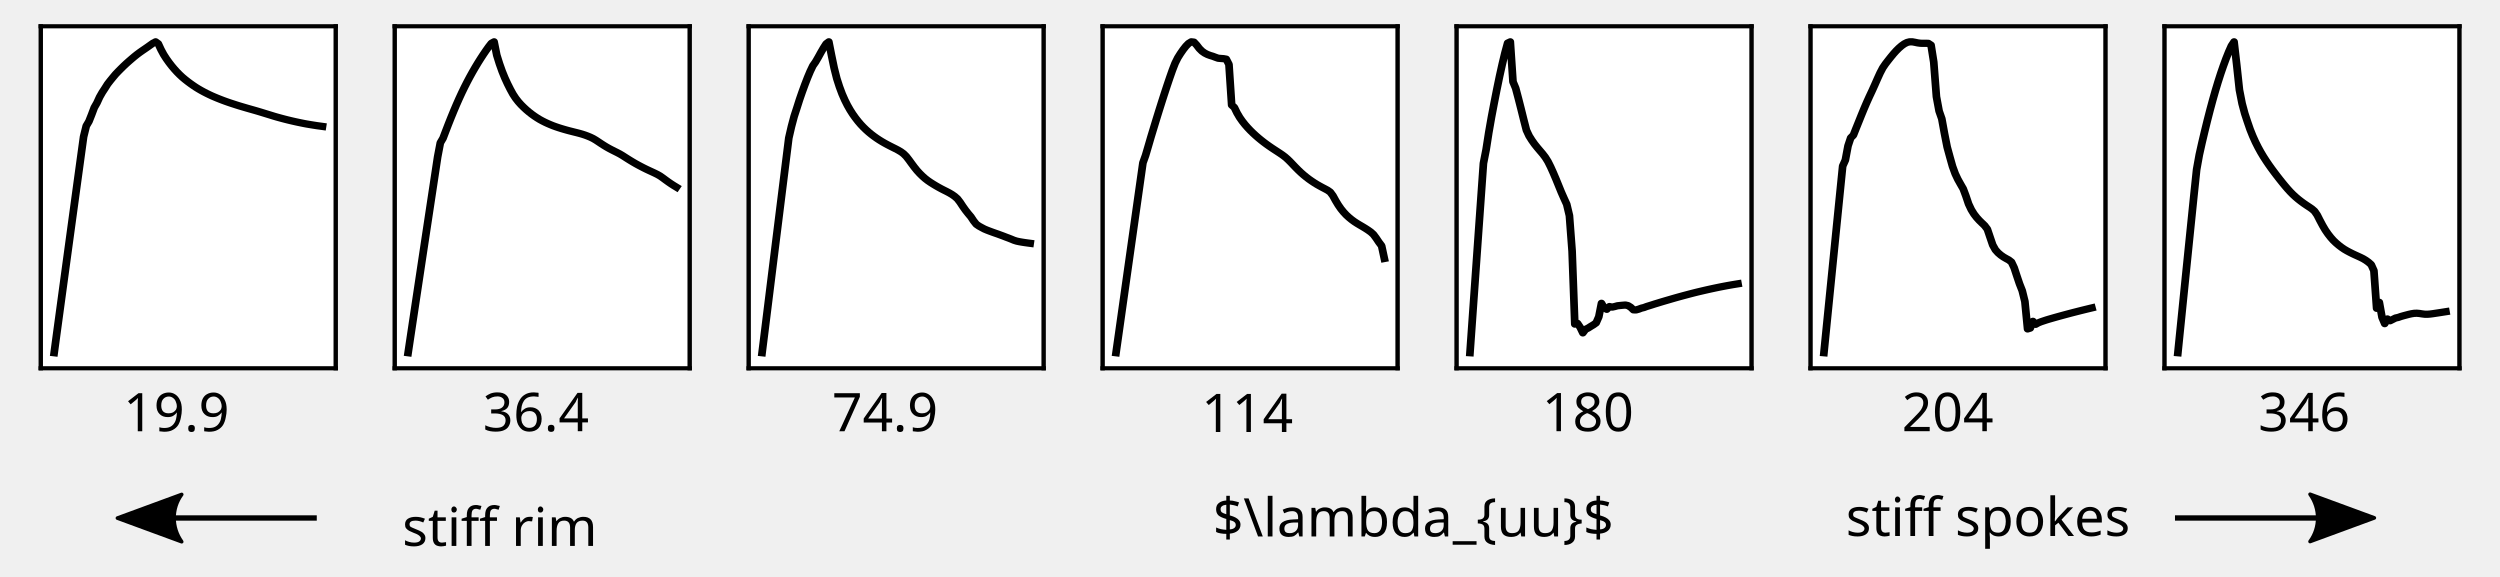
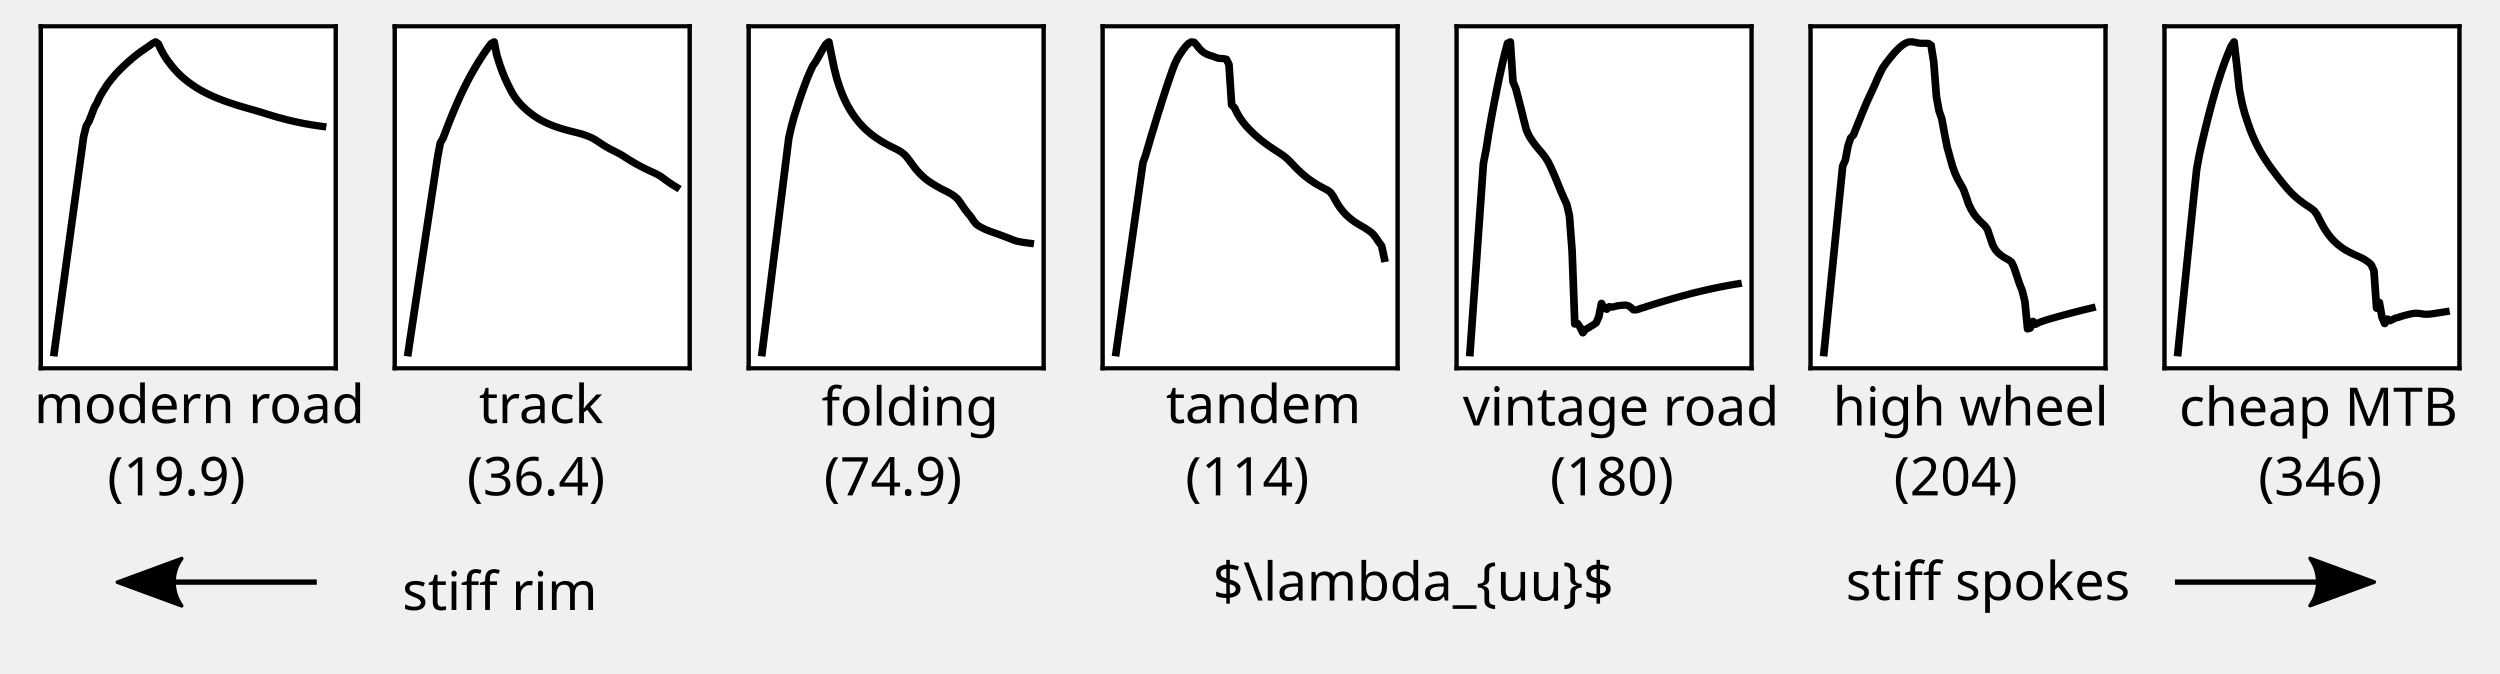
- <svg xmlns="http://www.w3.org/2000/svg" width="6.5in" height="1.5in" viewBox="0 0 165.1 38.1" version="1.1" id="svg8">
+ <svg xmlns="http://www.w3.org/2000/svg" width="6.5in" height="1.75in" viewBox="0 0 165.1 44.45" version="1.1" id="svg8">
  <defs id="defs2">
-     <marker orient="auto" refY="0.0" refX="0.0" id="Arrow2Lend" style="overflow:visible;">
-       <path id="path2476" style="fill-rule:evenodd;stroke-width:0.625;stroke-linejoin:round;stroke:#000000;stroke-opacity:1;fill:#000000;fill-opacity:1" d="M 8.719,4.034 L -2.207,0.016 L 8.719,-4.002 C 6.973,-1.63 6.983,1.616 8.719,4.034 z " transform="scale(1.1) rotate(180) translate(1,0)" />
+     <marker orient="auto" refY="0" refX="0" id="Arrow2Lend" style="overflow:visible">
+       <path id="path2476" style="fill:#000000;fill-opacity:1;fill-rule:evenodd;stroke:#000000;stroke-width:0.625;stroke-linejoin:round;stroke-opacity:1" d="M 8.719,4.034 -2.207,0.016 8.719,-4.002 c -1.745,2.372 -1.735,5.617 -6e-7,8.035 z" transform="matrix(-1.1,0,0,-1.1,-1.1,0)" />
    </marker>
    <clipPath clipPathUnits="userSpaceOnUse" id="clipPath1605">
      <path d="M 376.968,9 H 421.2 v 54.36 h -44.232 z" id="path1603" />
    </clipPath>
    <clipPath clipPathUnits="userSpaceOnUse" id="clipPath1583">
      <path d="m 323.89,9 h 44.232 v 54.36 h -44.232 z" id="path1581" />
    </clipPath>
    <clipPath clipPathUnits="userSpaceOnUse" id="clipPath1561">
      <path d="m 270.812,9 h 44.232 v 54.36 h -44.232 z" id="path1559" />
    </clipPath>
    <clipPath clipPathUnits="userSpaceOnUse" id="clipPath1539">
      <path d="m 217.734,9 h 44.232 v 54.36 h -44.232 z" id="path1537" />
    </clipPath>
    <clipPath clipPathUnits="userSpaceOnUse" id="clipPath1517">
      <path d="m 164.656,9 h 44.232 v 54.36 h -44.232 z" id="path1515" />
    </clipPath>
    <clipPath clipPathUnits="userSpaceOnUse" id="clipPath1495">
      <path d="m 111.578,9 h 44.232 v 54.36 h -44.232 z" id="path1493" />
    </clipPath>
    <clipPath clipPathUnits="userSpaceOnUse" id="clipPath1473">
      <path d="m 58.5,9 h 44.232 V 63.36 H 58.5 Z" id="path1471" />
    </clipPath>
    <marker orient="auto" refY="0" refX="0" id="Arrow2Lend-9" style="overflow:visible">
      <path id="path2476-9" style="fill:#000000;fill-opacity:1;fill-rule:evenodd;stroke:#000000;stroke-width:0.625;stroke-linejoin:round;stroke-opacity:1" d="M 8.719,4.034 -2.207,0.016 8.719,-4.002 c -1.745,2.372 -1.735,5.617 -6e-7,8.035 z" transform="matrix(-1.1,0,0,-1.1,-1.1,0)" />
    </marker>
  </defs>
-   <g id="layer1" transform="translate(0,-258.9)">
-     <path d="M 2.692,283.221 H 22.172 v -22.586 H 2.692 Z" style="fill:#ffffff;fill-opacity:1;fill-rule:nonzero;stroke:none;stroke-width:0.353" id="path1465" />
-     <g transform="matrix(0.4403902,0,0,-0.4154856,-23.07053,286.9604)" id="g1467" style="stroke-width:0.825">
+   <g id="layer1" transform="translate(0,-252.55)">
+     <path d="M 2.692,276.871 H 22.172 v -22.586 H 2.692 Z" style="fill:#ffffff;fill-opacity:1;fill-rule:nonzero;stroke:none;stroke-width:0.353" id="path1465" />
+     <g transform="matrix(0.4403902,0,0,-0.4154856,-23.07053,280.6103)" id="g1467" style="stroke-width:0.825">
      <g id="g1469" clip-path="url(#clipPath1473)" style="stroke-width:0.825">
        <path d="m 60.511,11.471 0.401,3.163 0.401,3.133 0.401,3.128 0.401,3.128 0.401,3.124 0.401,3.121 0.401,3.116 0.401,3.113 0.401,3.108 0.401,3.103 0.401,3.092 0.4,1.718 0.4,0.72 0.4,1.065 0.4,1.132 0.4,0.742 0.4,0.928 0.4,0.745 0.4,0.646 0.4,0.674 0.4,0.546 0.4,0.518 0.4,0.507 0.4,0.444 0.4,0.428 0.4,0.417 0.4,0.397 0.4,0.377 0.4,0.367 0.4,0.359 0.4,0.34 0.4,0.317 0.4,0.299 0.4,0.288 0.4,0.291 0.4,0.304 0.4,0.3 0.4,0.221 0.4,-0.307 0.4,-0.917 0.4,-0.788 0.4,-0.662 0.4,-0.595 0.4,-0.551 0.402,-0.507 0.404,-0.472 0.404,-0.432 0.404,-0.398 0.404,-0.359 0.404,-0.336 0.404,-0.318 0.404,-0.301 0.404,-0.288 0.404,-0.263 0.404,-0.246 0.404,-0.233 0.404,-0.22 0.404,-0.209 0.404,-0.199 0.404,-0.185 0.404,-0.178 0.404,-0.17 0.404,-0.165 0.404,-0.158 0.404,-0.151 0.404,-0.145 0.404,-0.139 0.404,-0.139 0.404,-0.135 0.404,-0.128 0.404,-0.126 0.404,-0.126 0.404,-0.122 0.404,-0.121 0.404,-0.122 0.404,-0.125 0.404,-0.129 0.404,-0.131 0.404,-0.132 0.404,-0.131 0.404,-0.132 0.404,-0.133 0.404,-0.125 0.404,-0.118 0.404,-0.116 0.404,-0.113 0.404,-0.108 0.404,-0.104 0.404,-0.099 0.404,-0.097 0.404,-0.092 0.404,-0.089 0.404,-0.087 0.404,-0.081 0.404,-0.073 0.404,-0.07 0.404,-0.068 0.404,-0.067 0.404,-0.058 0.404,-0.059" style="fill:none;stroke:#000000;stroke-width:1.155;stroke-linecap:square;stroke-linejoin:round;stroke-miterlimit:10;stroke-dasharray:none;stroke-opacity:1" id="path1475" />
      </g>
    </g>
-     <g transform="matrix(0.4403902,0,0,-0.4154856,-23.07053,286.9604)" id="g1477" style="stroke-width:0.825">
+     <g transform="matrix(0.4403902,0,0,-0.4154856,-23.07053,280.6103)" id="g1477" style="stroke-width:0.825">
      <path d="M 58.5,9 V 63.36" style="fill:none;stroke:#000000;stroke-width:0.66;stroke-linecap:square;stroke-linejoin:miter;stroke-miterlimit:10;stroke-dasharray:none;stroke-opacity:1" id="path1479" />
      <path d="M 102.732,9 V 63.36" style="fill:none;stroke:#000000;stroke-width:0.66;stroke-linecap:square;stroke-linejoin:miter;stroke-miterlimit:10;stroke-dasharray:none;stroke-opacity:1" id="path1481" />
      <path d="m 58.5,9 h 44.232" style="fill:none;stroke:#000000;stroke-width:0.66;stroke-linecap:square;stroke-linejoin:miter;stroke-miterlimit:10;stroke-dasharray:none;stroke-opacity:1" id="path1483" />
      <path d="m 58.5,63.36 h 44.232" style="fill:none;stroke:#000000;stroke-width:0.66;stroke-linecap:square;stroke-linejoin:miter;stroke-miterlimit:10;stroke-dasharray:none;stroke-opacity:1" id="path1485" />
      <path d="m 111.578,9 h 44.232 v 54.36 h -44.232 z" style="fill:#ffffff;fill-opacity:1;fill-rule:nonzero;stroke:none;stroke-width:0.825" id="path1487" />
    </g>
-     <g transform="matrix(0.4403902,0,0,-0.4154856,-23.07053,286.9604)" id="g1489" style="stroke-width:0.825">
+     <g transform="matrix(0.4403902,0,0,-0.4154856,-23.07053,280.6103)" id="g1489" style="stroke-width:0.825">
      <g id="g1491" clip-path="url(#clipPath1495)" style="stroke-width:0.825">
        <path d="m 113.589,11.471 0.402,2.853 0.402,2.835 0.402,2.834 0.402,2.833 0.402,2.831 0.403,2.83 0.403,2.827 0.403,2.826 0.403,2.824 0.403,2.823 0.402,2.82 0.402,2.229 0.402,0.727 0.402,1.119 0.402,1.103 0.402,1.071 0.402,1.04 0.402,1.003 0.402,0.963 0.402,0.924 0.402,0.88 0.403,0.842 0.404,0.807 0.404,0.772 0.404,0.741 0.404,0.71 0.404,0.682 0.404,0.656 0.404,0.629 0.404,0.601 0.404,0.549 0.404,0.234 0.404,-2.12 0.404,-1.371 0.404,-1.206 0.404,-1.051 0.404,-0.93 0.404,-0.855 0.404,-0.782 0.404,-0.652 0.404,-0.55 0.404,-0.477 0.404,-0.426 0.402,-0.393 0.4,-0.358 0.4,-0.33 0.4,-0.305 0.4,-0.282 0.4,-0.259 0.4,-0.231 0.4,-0.213 0.4,-0.196 0.4,-0.182 0.4,-0.171 0.4,-0.154 0.4,-0.144 0.4,-0.134 0.4,-0.127 0.4,-0.121 0.4,-0.115 0.4,-0.108 0.4,-0.107 0.4,-0.105 0.4,-0.111 0.4,-0.122 0.4,-0.139 0.4,-0.158 0.4,-0.176 0.4,-0.206 0.4,-0.249 0.4,-0.279 0.4,-0.283 0.4,-0.273 0.4,-0.258 0.4,-0.241 0.4,-0.222 0.4,-0.214 0.4,-0.211 0.4,-0.222 0.4,-0.25 0.4,-0.272 0.4,-0.27 0.4,-0.262 0.4,-0.255 0.4,-0.246 0.4,-0.233 0.4,-0.224 0.403,-0.22 0.408,-0.213 0.408,-0.203 0.408,-0.199 0.408,-0.202 0.408,-0.214 0.408,-0.247 0.408,-0.304 0.408,-0.321 0.408,-0.312 0.408,-0.297 0.408,-0.279 0.408,-0.262" style="fill:none;stroke:#000000;stroke-width:1.155;stroke-linecap:square;stroke-linejoin:round;stroke-miterlimit:10;stroke-dasharray:none;stroke-opacity:1" id="path1497" />
      </g>
    </g>
-     <g transform="matrix(0.4403902,0,0,-0.4154856,-23.07053,286.9604)" id="g1499" style="stroke-width:0.825">
+     <g transform="matrix(0.4403902,0,0,-0.4154856,-23.07053,280.6103)" id="g1499" style="stroke-width:0.825">
      <path d="M 111.578,9 V 63.36" style="fill:none;stroke:#000000;stroke-width:0.66;stroke-linecap:square;stroke-linejoin:miter;stroke-miterlimit:10;stroke-dasharray:none;stroke-opacity:1" id="path1501" />
      <path d="M 155.81,9 V 63.36" style="fill:none;stroke:#000000;stroke-width:0.66;stroke-linecap:square;stroke-linejoin:miter;stroke-miterlimit:10;stroke-dasharray:none;stroke-opacity:1" id="path1503" />
      <path d="m 111.578,9 h 44.232" style="fill:none;stroke:#000000;stroke-width:0.66;stroke-linecap:square;stroke-linejoin:miter;stroke-miterlimit:10;stroke-dasharray:none;stroke-opacity:1" id="path1505" />
      <path d="m 111.578,63.36 h 44.232" style="fill:none;stroke:#000000;stroke-width:0.66;stroke-linecap:square;stroke-linejoin:miter;stroke-miterlimit:10;stroke-dasharray:none;stroke-opacity:1" id="path1507" />
      <path d="m 164.656,9 h 44.232 V 63.36 H 164.656 Z" style="fill:#ffffff;fill-opacity:1;fill-rule:nonzero;stroke:none;stroke-width:0.825" id="path1509" />
    </g>
-     <g transform="matrix(0.4403902,0,0,-0.4154856,-23.07053,286.9604)" id="g1511" style="stroke-width:0.825">
+     <g transform="matrix(0.4403902,0,0,-0.4154856,-23.07053,280.6103)" id="g1511" style="stroke-width:0.825">
      <g id="g1513" clip-path="url(#clipPath1517)" style="stroke-width:0.825">
        <path d="m 166.667,11.471 0.401,3.415 0.4,3.421 0.4,3.419 0.4,3.418 0.4,3.416 0.401,3.414 0.401,3.411 0.401,3.409 0.401,3.406 0.401,3.402 0.401,1.842 0.401,1.597 0.401,1.308 0.401,1.336 0.401,1.229 0.401,1.165 0.401,1.1 0.401,1.014 0.401,0.889 0.401,0.609 0.401,0.731 0.4,0.77 0.398,0.728 0.398,0.655 0.398,0.316 0.398,-2.135 0.398,-2.032 0.398,-1.674 0.398,-1.311 0.398,-1.132 0.398,-0.963 0.398,-0.843 0.398,-0.741 0.398,-0.663 0.398,-0.591 0.398,-0.542 0.398,-0.494 0.398,-0.446 0.398,-0.409 0.398,-0.378 0.398,-0.346 0.398,-0.321 0.398,-0.299 0.401,-0.281 0.404,-0.264 0.404,-0.246 0.404,-0.233 0.404,-0.223 0.404,-0.216 0.404,-0.213 0.404,-0.224 0.404,-0.254 0.404,-0.313 0.404,-0.425 0.404,-0.549 0.404,-0.589 0.404,-0.574 0.404,-0.533 0.404,-0.466 0.404,-0.422 0.404,-0.381 0.404,-0.331 0.404,-0.294 0.404,-0.271 0.404,-0.259 0.404,-0.245 0.404,-0.234 0.404,-0.22 0.404,-0.212 0.404,-0.227 0.404,-0.254 0.404,-0.3 0.404,-0.376 0.404,-0.56 0.404,-0.647 0.404,-0.605 0.404,-0.543 0.404,-0.507 0.404,-0.647 0.404,-0.539 0.404,-0.295 0.404,-0.236 0.404,-0.227 0.404,-0.18 0.404,-0.163 0.404,-0.158 0.404,-0.153 0.404,-0.148 0.404,-0.158 0.404,-0.157 0.404,-0.167 0.404,-0.159 0.404,-0.169 0.404,-0.179 0.404,-0.134 0.404,-0.091 0.404,-0.075 0.404,-0.066 0.404,-0.06 0.404,-0.056" style="fill:none;stroke:#000000;stroke-width:1.155;stroke-linecap:square;stroke-linejoin:round;stroke-miterlimit:10;stroke-dasharray:none;stroke-opacity:1" id="path1519" />
      </g>
    </g>
-     <g transform="matrix(0.4403902,0,0,-0.4154856,-23.07053,286.9604)" id="g1521" style="stroke-width:0.825">
+     <g transform="matrix(0.4403902,0,0,-0.4154856,-23.07053,280.6103)" id="g1521" style="stroke-width:0.825">
      <path d="M 164.656,9 V 63.36" style="fill:none;stroke:#000000;stroke-width:0.66;stroke-linecap:square;stroke-linejoin:miter;stroke-miterlimit:10;stroke-dasharray:none;stroke-opacity:1" id="path1523" />
      <path d="M 208.888,9 V 63.36" style="fill:none;stroke:#000000;stroke-width:0.66;stroke-linecap:square;stroke-linejoin:miter;stroke-miterlimit:10;stroke-dasharray:none;stroke-opacity:1" id="path1525" />
      <path d="m 164.656,9 h 44.232" style="fill:none;stroke:#000000;stroke-width:0.66;stroke-linecap:square;stroke-linejoin:miter;stroke-miterlimit:10;stroke-dasharray:none;stroke-opacity:1" id="path1527" />
      <path d="m 164.656,63.36 h 44.232" style="fill:none;stroke:#000000;stroke-width:0.66;stroke-linecap:square;stroke-linejoin:miter;stroke-miterlimit:10;stroke-dasharray:none;stroke-opacity:1" id="path1529" />
      <path d="m 217.734,9 h 44.232 v 54.36 h -44.232 z" style="fill:#ffffff;fill-opacity:1;fill-rule:nonzero;stroke:none;stroke-width:0.825" id="path1531" />
    </g>
-     <g transform="matrix(0.4403902,0,0,-0.4154856,-23.07053,286.9604)" id="g1533" style="stroke-width:0.825">
+     <g transform="matrix(0.4403902,0,0,-0.4154856,-23.07053,280.6103)" id="g1533" style="stroke-width:0.825">
      <g id="g1535" clip-path="url(#clipPath1539)" style="stroke-width:0.825">
        <path d="m 219.745,11.471 0.403,3.005 0.403,3.025 0.403,3.023 0.403,3.022 0.403,3.022 0.403,3.019 0.403,3.019 0.403,3.016 0.403,3.017 0.403,3.01 0.402,1.197 0.402,1.45 0.402,1.465 0.402,1.402 0.402,1.4 0.402,1.376 0.402,1.349 0.402,1.325 0.402,1.297 0.402,1.262 0.402,1.213 0.403,1.099 0.404,0.863 0.404,0.681 0.404,0.617 0.404,0.544 0.404,0.439 0.404,0.261 0.404,-0.047 0.404,-0.462 0.404,-0.558 0.404,-0.424 0.404,-0.301 0.404,-0.217 0.404,-0.159 0.404,-0.129 0.404,-0.164 0.404,-0.15 0.404,-0.036 0.404,-0.031 0.404,-0.078 0.404,-0.841 0.404,-6.45 0.401,-0.382 0.4,-0.869 0.399,-0.722 0.4,-0.603 0.399,-0.536 0.4,-0.483 0.399,-0.446 0.4,-0.415 0.4,-0.39 0.399,-0.368 0.4,-0.349 0.399,-0.332 0.4,-0.317 0.4,-0.301 0.399,-0.291 0.4,-0.281 0.399,-0.274 0.4,-0.277 0.399,-0.288 0.4,-0.318 0.4,-0.369 0.399,-0.417 0.4,-0.445 0.399,-0.442 0.4,-0.426 0.4,-0.4 0.399,-0.374 0.4,-0.344 0.399,-0.324 0.4,-0.297 0.399,-0.281 0.4,-0.262 0.4,-0.24 0.399,-0.231 0.4,-0.221 0.399,-0.227 0.4,-0.3 0.399,-0.57 0.4,-0.773 0.4,-0.703 0.399,-0.612 0.4,-0.52 0.399,-0.454 0.408,-0.397 0.408,-0.354 0.408,-0.316 0.408,-0.28 0.408,-0.26 0.408,-0.252 0.408,-0.263 0.408,-0.279 0.408,-0.308 0.408,-0.392 0.408,-0.582 0.408,-0.645 0.408,-0.576 0.408,-2.012" style="fill:none;stroke:#000000;stroke-width:1.155;stroke-linecap:square;stroke-linejoin:round;stroke-miterlimit:10;stroke-dasharray:none;stroke-opacity:1" id="path1541" />
      </g>
    </g>
-     <g transform="matrix(0.4403902,0,0,-0.4154856,-23.07053,286.9604)" id="g1543" style="stroke-width:0.825">
+     <g transform="matrix(0.4403902,0,0,-0.4154856,-23.07053,280.6103)" id="g1543" style="stroke-width:0.825">
      <path d="M 217.734,9 V 63.36" style="fill:none;stroke:#000000;stroke-width:0.66;stroke-linecap:square;stroke-linejoin:miter;stroke-miterlimit:10;stroke-dasharray:none;stroke-opacity:1" id="path1545" />
      <path d="M 261.966,9 V 63.36" style="fill:none;stroke:#000000;stroke-width:0.66;stroke-linecap:square;stroke-linejoin:miter;stroke-miterlimit:10;stroke-dasharray:none;stroke-opacity:1" id="path1547" />
      <path d="m 217.734,9 h 44.232" style="fill:none;stroke:#000000;stroke-width:0.66;stroke-linecap:square;stroke-linejoin:miter;stroke-miterlimit:10;stroke-dasharray:none;stroke-opacity:1" id="path1549" />
      <path d="m 217.734,63.36 h 44.232" style="fill:none;stroke:#000000;stroke-width:0.66;stroke-linecap:square;stroke-linejoin:miter;stroke-miterlimit:10;stroke-dasharray:none;stroke-opacity:1" id="path1551" />
      <path d="M 270.812,9 H 315.044 V 63.36 H 270.812 Z" style="fill:#ffffff;fill-opacity:1;fill-rule:nonzero;stroke:none;stroke-width:0.825" id="path1553" />
    </g>
-     <g transform="matrix(0.4403902,0,0,-0.4154856,-23.07053,286.9604)" id="g1555" style="stroke-width:0.825">
+     <g transform="matrix(0.4403902,0,0,-0.4154856,-23.07053,280.6103)" id="g1555" style="stroke-width:0.825">
      <g id="g1557" clip-path="url(#clipPath1561)" style="stroke-width:0.825">
        <path d="m 272.823,11.471 0.403,6.032 0.403,6.023 0.403,6.023 0.403,6.016 0.403,6.01 0.403,2.179 0.403,2.735 0.403,2.44 0.403,2.241 0.403,2.169 0.403,2.065 0.403,1.925 0.403,1.784 0.403,1.573 0.403,0.202 0.403,-6.346 0.403,-1.025 0.403,-1.616 0.403,-1.677 0.403,-1.721 0.403,-1.658 0.403,-0.916 0.403,-0.679 0.403,-0.605 0.403,-0.536 0.403,-0.505 0.403,-0.502 0.403,-0.553 0.403,-0.678 0.403,-0.854 0.403,-0.95 0.403,-1.002 0.403,-1.048 0.403,-1.05 0.403,-0.966 0.403,-0.935 0.403,-1.803 0.403,-5.636 0.403,-11.606 0.403,0.12 0.403,-0.634 0.401,-0.883 0.399,0.563 0.399,0.205 0.399,0.271 0.399,0.253 0.399,0.307 0.399,0.965 0.399,2.14 0.399,-0.716 0.399,-0.241 0.399,0.44 0.399,-0.09 0.399,0.093 0.399,0.119 0.399,0.046 0.399,0.041 0.399,0.033 0.399,-0.095 0.399,-0.266 0.399,-0.405 0.399,-0.011 0.399,0.118 0.399,0.161 0.399,0.104 0.399,0.16 0.399,0.13 0.399,0.132 0.399,0.138 0.399,0.127 0.399,0.131 0.399,0.127 0.399,0.124 0.399,0.124 0.399,0.123 0.399,0.123 0.399,0.121 0.399,0.118 0.399,0.116 0.399,0.115 0.399,0.112 0.399,0.112 0.399,0.11 0.399,0.108 0.4,0.105 0.407,0.102 0.407,0.101 0.407,0.1 0.407,0.098 0.407,0.095 0.407,0.093 0.407,0.091 0.407,0.089 0.407,0.086 0.407,0.083 0.407,0.081 0.407,0.077 0.407,0.075 0.407,0.072 0.407,0.069" style="fill:none;stroke:#000000;stroke-width:1.155;stroke-linecap:square;stroke-linejoin:round;stroke-miterlimit:10;stroke-dasharray:none;stroke-opacity:1" id="path1563" />
      </g>
    </g>
-     <g transform="matrix(0.4403902,0,0,-0.4154856,-23.07053,286.9604)" id="g1565" style="stroke-width:0.825">
+     <g transform="matrix(0.4403902,0,0,-0.4154856,-23.07053,280.6103)" id="g1565" style="stroke-width:0.825">
      <path d="M 270.812,9 V 63.36" style="fill:none;stroke:#000000;stroke-width:0.66;stroke-linecap:square;stroke-linejoin:miter;stroke-miterlimit:10;stroke-dasharray:none;stroke-opacity:1" id="path1567" />
      <path d="M 315.044,9 V 63.36" style="fill:none;stroke:#000000;stroke-width:0.66;stroke-linecap:square;stroke-linejoin:miter;stroke-miterlimit:10;stroke-dasharray:none;stroke-opacity:1" id="path1569" />
      <path d="M 270.812,9 H 315.044" style="fill:none;stroke:#000000;stroke-width:0.66;stroke-linecap:square;stroke-linejoin:miter;stroke-miterlimit:10;stroke-dasharray:none;stroke-opacity:1" id="path1571" />
      <path d="M 270.812,63.36 H 315.044" style="fill:none;stroke:#000000;stroke-width:0.66;stroke-linecap:square;stroke-linejoin:miter;stroke-miterlimit:10;stroke-dasharray:none;stroke-opacity:1" id="path1573" />
      <path d="m 323.89,9 h 44.232 v 54.36 h -44.232 z" style="fill:#ffffff;fill-opacity:1;fill-rule:nonzero;stroke:none;stroke-width:0.825" id="path1575" />
    </g>
-     <g transform="matrix(0.4403902,0,0,-0.4154856,-23.07053,286.9604)" id="g1577" style="stroke-width:0.825">
+     <g transform="matrix(0.4403902,0,0,-0.4154856,-23.07053,280.6103)" id="g1577" style="stroke-width:0.825">
      <g id="g1579" clip-path="url(#clipPath1583)" style="stroke-width:0.825">
        <path d="m 325.901,11.471 0.402,4.276 0.401,4.239 0.401,4.237 0.401,4.236 0.401,4.235 0.402,4.235 0.401,4.209 0.401,0.954 0.401,2.255 0.401,1.274 0.402,0.43 0.401,1.077 0.401,1.051 0.401,1.059 0.401,1.033 0.402,0.996 0.401,0.939 0.401,0.906 0.401,0.939 0.401,0.966 0.402,0.934 0.402,0.813 0.402,0.623 0.402,0.552 0.402,0.538 0.402,0.515 0.402,0.474 0.402,0.423 0.402,0.37 0.402,0.305 0.402,0.217 0.402,0.109 0.402,-6.81e-4 0.402,-0.078 0.402,-0.09 0.402,-0.057 0.402,-0.015 0.402,0.007 0.402,-0.013 0.402,-0.28 0.402,-2.696 0.402,-5.499 0.402,-2.286 0.402,-1.221 0.402,-2.339 0.402,-2.15 0.402,-1.562 0.402,-1.517 0.402,-1.168 0.402,-0.904 0.402,-0.761 0.402,-0.744 0.402,-1.139 0.402,-1.264 0.402,-0.901 0.402,-0.692 0.402,-0.553 0.402,-0.469 0.402,-0.419 0.402,-0.407 0.402,-0.567 0.402,-1.262 0.402,-1.249 0.402,-0.765 0.402,-0.473 0.402,-0.367 0.402,-0.299 0.402,-0.248 0.402,-0.23 0.402,-0.333 0.402,-0.901 0.402,-1.298 0.402,-1.261 0.402,-1.085 0.402,-1.721 0.402,-4.361 0.402,0.131 0.402,1.08 0.402,-0.48 0.402,0.238 0.402,0.172 0.402,0.143 0.402,0.141 0.402,0.129 0.402,0.123 0.402,0.122 0.402,0.12 0.402,0.118 0.402,0.117 0.402,0.115 0.402,0.114 0.402,0.113 0.402,0.111 0.402,0.109 0.402,0.108 0.402,0.107 0.402,0.106 0.402,0.104 0.402,0.103 0.402,0.102" style="fill:none;stroke:#000000;stroke-width:1.155;stroke-linecap:square;stroke-linejoin:round;stroke-miterlimit:10;stroke-dasharray:none;stroke-opacity:1" id="path1585" />
      </g>
    </g>
-     <g transform="matrix(0.4403902,0,0,-0.4154856,-23.07053,286.9604)" id="g1587" style="stroke-width:0.825">
+     <g transform="matrix(0.4403902,0,0,-0.4154856,-23.07053,280.6103)" id="g1587" style="stroke-width:0.825">
      <path d="M 323.89,9 V 63.36" style="fill:none;stroke:#000000;stroke-width:0.66;stroke-linecap:square;stroke-linejoin:miter;stroke-miterlimit:10;stroke-dasharray:none;stroke-opacity:1" id="path1589" />
      <path d="M 368.122,9 V 63.36" style="fill:none;stroke:#000000;stroke-width:0.66;stroke-linecap:square;stroke-linejoin:miter;stroke-miterlimit:10;stroke-dasharray:none;stroke-opacity:1" id="path1591" />
      <path d="m 323.89,9 h 44.232" style="fill:none;stroke:#000000;stroke-width:0.66;stroke-linecap:square;stroke-linejoin:miter;stroke-miterlimit:10;stroke-dasharray:none;stroke-opacity:1" id="path1593" />
      <path d="m 323.89,63.36 h 44.232" style="fill:none;stroke:#000000;stroke-width:0.66;stroke-linecap:square;stroke-linejoin:miter;stroke-miterlimit:10;stroke-dasharray:none;stroke-opacity:1" id="path1595" />
      <path d="M 376.968,9 H 421.2 v 54.36 h -44.232 z" style="fill:#ffffff;fill-opacity:1;fill-rule:nonzero;stroke:none;stroke-width:0.825" id="path1597" />
    </g>
-     <g transform="matrix(0.4403902,0,0,-0.4154856,-23.07053,286.9604)" id="g1599" style="stroke-width:0.825">
+     <g transform="matrix(0.4403902,0,0,-0.4154856,-23.07053,280.6103)" id="g1599" style="stroke-width:0.825">
      <g id="g1601" clip-path="url(#clipPath1605)" style="stroke-width:0.825">
        <path d="m 378.979,11.471 0.401,4.189 0.401,4.196 0.402,4.189 0.402,4.182 0.402,4.172 0.401,4.153 0.401,4.038 0.401,2.352 0.401,1.903 0.401,1.794 0.401,1.731 0.401,1.658 0.401,1.575 0.401,1.496 0.401,1.408 0.401,1.328 0.401,1.234 0.401,1.156 0.401,1.063 0.401,0.959 0.401,0.642 0.401,-3.689 0.401,-3.954 0.401,-2.17 0.401,-1.59 0.401,-1.293 0.401,-1.236 0.401,-1.058 0.401,-0.941 0.401,-0.847 0.401,-0.771 0.401,-0.711 0.401,-0.659 0.401,-0.625 0.401,-0.598 0.401,-0.572 0.401,-0.559 0.401,-0.547 0.401,-0.533 0.401,-0.518 0.401,-0.497 0.401,-0.467 0.401,-0.431 0.404,-0.394 0.405,-0.363 0.405,-0.335 0.405,-0.314 0.405,-0.294 0.405,-0.283 0.405,-0.293 0.405,-0.371 0.405,-0.62 0.405,-0.845 0.405,-0.808 0.405,-0.729 0.405,-0.623 0.405,-0.549 0.405,-0.485 0.405,-0.408 0.405,-0.363 0.405,-0.328 0.405,-0.293 0.405,-0.252 0.405,-0.229 0.405,-0.216 0.405,-0.203 0.405,-0.193 0.405,-0.197 0.405,-0.214 0.405,-0.259 0.405,-0.308 0.405,-0.384 0.405,-0.958 0.405,-5.98 0.405,0.953 0.405,-2.381 0.405,-1.01 0.405,0.746 0.405,-0.285 0.405,0.216 0.405,0.217 0.405,0.093 0.401,0.149 0.397,0.121 0.397,0.112 0.397,0.111 0.397,0.093 0.397,0.066 0.397,0.016 0.397,-0.036 0.397,-0.068 0.397,-0.052 0.397,-0.006 0.397,0.032 0.397,0.054 0.397,0.063 0.397,0.063 0.397,0.064 0.397,0.067 0.397,0.066" style="fill:none;stroke:#000000;stroke-width:1.155;stroke-linecap:square;stroke-linejoin:round;stroke-miterlimit:10;stroke-dasharray:none;stroke-opacity:1" id="path1607" />
      </g>
    </g>
-     <g transform="matrix(0.4403902,0,0,-0.4154856,-23.07053,286.9604)" id="g1609" style="stroke-width:0.825">
+     <g transform="matrix(0.4403902,0,0,-0.4154856,-23.07053,280.6103)" id="g1609" style="stroke-width:0.825">
      <path d="M 376.968,9 V 63.36" style="fill:none;stroke:#000000;stroke-width:0.66;stroke-linecap:square;stroke-linejoin:miter;stroke-miterlimit:10;stroke-dasharray:none;stroke-opacity:1" id="path1611" />
      <path d="M 421.2,9 V 63.36" style="fill:none;stroke:#000000;stroke-width:0.66;stroke-linecap:square;stroke-linejoin:miter;stroke-miterlimit:10;stroke-dasharray:none;stroke-opacity:1" id="path1613" />
      <path d="M 376.968,9 H 421.2" style="fill:none;stroke:#000000;stroke-width:0.66;stroke-linecap:square;stroke-linejoin:miter;stroke-miterlimit:10;stroke-dasharray:none;stroke-opacity:1" id="path1615" />
      <path d="M 376.968,63.36 H 421.2" style="fill:none;stroke:#000000;stroke-width:0.66;stroke-linecap:square;stroke-linejoin:miter;stroke-miterlimit:10;stroke-dasharray:none;stroke-opacity:1" id="path1617" />
    </g>
-     <text xml:space="preserve" style="font-style:normal;font-variant:normal;font-weight:normal;font-stretch:normal;font-size:3.528px;line-height:1.25;font-family:sans-serif;-inkscape-font-specification:'sans-serif, Normal';font-variant-ligatures:normal;font-variant-caps:normal;font-variant-numeric:normal;font-feature-settings:normal;text-align:start;letter-spacing:0px;word-spacing:0px;writing-mode:lr-tb;text-anchor:start;fill:#000000;fill-opacity:1;stroke:none;stroke-width:0.265" x="80.095" y="294.327" id="text2407">
-       <tspan id="tspan2405" x="80.095" y="294.327" style="stroke-width:0.265">$\lambda_{uu}$</tspan>
+     <text xml:space="preserve" style="font-style:normal;font-variant:normal;font-weight:normal;font-stretch:normal;font-size:3.528px;line-height:1.25;font-family:sans-serif;-inkscape-font-specification:'sans-serif, Normal';font-variant-ligatures:normal;font-variant-caps:normal;font-variant-numeric:normal;font-feature-settings:normal;text-align:start;letter-spacing:0px;word-spacing:0px;writing-mode:lr-tb;text-anchor:start;fill:#000000;fill-opacity:1;stroke:none;stroke-width:0.265" x="80.095" y="292.211" id="text2407">
+       <tspan id="tspan2405" x="80.095" y="292.211" style="stroke-width:0.265">$\lambda_{uu}$</tspan>
    </text>
-     <text xml:space="preserve" style="font-style:normal;font-variant:normal;font-weight:normal;font-stretch:normal;font-size:3.528px;line-height:1.25;font-family:sans-serif;-inkscape-font-specification:'sans-serif, Normal';font-variant-ligatures:normal;font-variant-caps:normal;font-variant-numeric:normal;font-feature-settings:normal;text-align:start;letter-spacing:0px;word-spacing:0px;writing-mode:lr-tb;text-anchor:start;fill:#000000;fill-opacity:1;stroke:none;stroke-width:0.265" x="8.146" y="287.382" id="text2411">
-       <tspan id="tspan2409" x="8.146" y="287.382" style="stroke-width:0.265">19.9</tspan>
+     <text xml:space="preserve" style="font-style:normal;font-variant:normal;font-weight:normal;font-stretch:normal;font-size:3.528px;line-height:1.25;font-family:sans-serif;-inkscape-font-specification:'sans-serif, Normal';font-variant-ligatures:normal;font-variant-caps:normal;font-variant-numeric:normal;font-feature-settings:normal;text-align:start;letter-spacing:0px;word-spacing:0px;writing-mode:lr-tb;text-anchor:start;fill:#000000;fill-opacity:1;stroke:none;stroke-width:0.265" x="7.088" y="285.262" id="text2411">
+       <tspan id="tspan2409" x="7.088" y="285.262" style="stroke-width:0.265">(19.9)</tspan>
    </text>
-     <text xml:space="preserve" style="font-style:normal;font-variant:normal;font-weight:normal;font-stretch:normal;font-size:3.528px;line-height:1.25;font-family:sans-serif;-inkscape-font-specification:'sans-serif, Normal';font-variant-ligatures:normal;font-variant-caps:normal;font-variant-numeric:normal;font-feature-settings:normal;text-align:start;letter-spacing:0px;word-spacing:0px;writing-mode:lr-tb;text-anchor:start;fill:#000000;fill-opacity:1;stroke:none;stroke-width:0.265" x="31.892" y="287.378" id="text2415">
-       <tspan id="tspan2413" x="31.892" y="287.378" style="stroke-width:0.265">36.4</tspan>
+     <text xml:space="preserve" style="font-style:normal;font-variant:normal;font-weight:normal;font-stretch:normal;font-size:3.528px;line-height:1.25;font-family:sans-serif;-inkscape-font-specification:'sans-serif, Normal';font-variant-ligatures:normal;font-variant-caps:normal;font-variant-numeric:normal;font-feature-settings:normal;text-align:start;letter-spacing:0px;word-spacing:0px;writing-mode:lr-tb;text-anchor:start;fill:#000000;fill-opacity:1;stroke:none;stroke-width:0.265" x="30.834" y="285.262" id="text2415">
+       <tspan id="tspan2413" x="30.834" y="285.262" style="stroke-width:0.265">(36.4)</tspan>
    </text>
-     <text xml:space="preserve" style="font-style:normal;font-variant:normal;font-weight:normal;font-stretch:normal;font-size:3.528px;line-height:1.25;font-family:sans-serif;-inkscape-font-specification:'sans-serif, Normal';font-variant-ligatures:normal;font-variant-caps:normal;font-variant-numeric:normal;font-feature-settings:normal;text-align:start;letter-spacing:0px;word-spacing:0px;writing-mode:lr-tb;text-anchor:start;fill:#000000;fill-opacity:1;stroke:none;stroke-width:0.265" x="54.94" y="287.382" id="text2419">
-       <tspan id="tspan2417" x="54.94" y="287.382" style="stroke-width:0.265">74.9</tspan>
+     <text xml:space="preserve" style="font-style:normal;font-variant:normal;font-weight:normal;font-stretch:normal;font-size:3.528px;line-height:1.25;font-family:sans-serif;-inkscape-font-specification:'sans-serif, Normal';font-variant-ligatures:normal;font-variant-caps:normal;font-variant-numeric:normal;font-feature-settings:normal;text-align:start;letter-spacing:0px;word-spacing:0px;writing-mode:lr-tb;text-anchor:start;fill:#000000;fill-opacity:1;stroke:none;stroke-width:0.265" x="54.411" y="285.262" id="text2419">
+       <tspan id="tspan2417" x="54.411" y="285.262" style="stroke-width:0.265">(74.9)</tspan>
    </text>
-     <text xml:space="preserve" style="font-style:normal;font-variant:normal;font-weight:normal;font-stretch:normal;font-size:3.528px;line-height:1.25;font-family:sans-serif;-inkscape-font-specification:'sans-serif, Normal';font-variant-ligatures:normal;font-variant-caps:normal;font-variant-numeric:normal;font-feature-settings:normal;text-align:start;letter-spacing:0px;word-spacing:0px;writing-mode:lr-tb;text-anchor:start;fill:#000000;fill-opacity:1;stroke:none;stroke-width:0.265" x="79.34" y="287.432" id="text2423">
-       <tspan id="tspan2421" x="79.34" y="287.432" style="stroke-width:0.265">114</tspan>
+     <text xml:space="preserve" style="font-style:normal;font-variant:normal;font-weight:normal;font-stretch:normal;font-size:3.528px;line-height:1.25;font-family:sans-serif;-inkscape-font-specification:'sans-serif, Normal';font-variant-ligatures:normal;font-variant-caps:normal;font-variant-numeric:normal;font-feature-settings:normal;text-align:start;letter-spacing:0px;word-spacing:0px;writing-mode:lr-tb;text-anchor:start;fill:#000000;fill-opacity:1;stroke:none;stroke-width:0.265" x="78.281" y="285.262" id="text2423">
+       <tspan id="tspan2421" x="78.281" y="285.262" style="stroke-width:0.265">(114)</tspan>
    </text>
-     <text xml:space="preserve" style="font-style:normal;font-variant:normal;font-weight:normal;font-stretch:normal;font-size:3.528px;line-height:1.25;font-family:sans-serif;-inkscape-font-specification:'sans-serif, Normal';font-variant-ligatures:normal;font-variant-caps:normal;font-variant-numeric:normal;font-feature-settings:normal;text-align:start;letter-spacing:0px;word-spacing:0px;writing-mode:lr-tb;text-anchor:start;fill:#000000;fill-opacity:1;stroke:none;stroke-width:0.265" x="101.836" y="287.373" id="text2427">
-       <tspan id="tspan2425" x="101.836" y="287.373" style="stroke-width:0.265">180</tspan>
+     <text xml:space="preserve" style="font-style:normal;font-variant:normal;font-weight:normal;font-stretch:normal;font-size:3.528px;line-height:1.25;font-family:sans-serif;-inkscape-font-specification:'sans-serif, Normal';font-variant-ligatures:normal;font-variant-caps:normal;font-variant-numeric:normal;font-feature-settings:normal;text-align:start;letter-spacing:0px;word-spacing:0px;writing-mode:lr-tb;text-anchor:start;fill:#000000;fill-opacity:1;stroke:none;stroke-width:0.265" x="102.365" y="285.262" id="text2427">
+       <tspan id="tspan2425" x="102.365" y="285.262" style="stroke-width:0.265">(180)</tspan>
    </text>
-     <text xml:space="preserve" style="font-style:normal;font-variant:normal;font-weight:normal;font-stretch:normal;font-size:3.528px;line-height:1.25;font-family:sans-serif;-inkscape-font-specification:'sans-serif, Normal';font-variant-ligatures:normal;font-variant-caps:normal;font-variant-numeric:normal;font-feature-settings:normal;text-align:start;letter-spacing:0px;word-spacing:0px;writing-mode:lr-tb;text-anchor:start;fill:#000000;fill-opacity:1;stroke:none;stroke-width:0.265" x="125.592" y="287.378" id="text2431">
-       <tspan id="tspan2429" x="125.592" y="287.378" style="stroke-width:0.265">204</tspan>
+     <text xml:space="preserve" style="font-style:normal;font-variant:normal;font-weight:normal;font-stretch:normal;font-size:3.528px;line-height:1.25;font-family:sans-serif;-inkscape-font-specification:'sans-serif, Normal';font-variant-ligatures:normal;font-variant-caps:normal;font-variant-numeric:normal;font-feature-settings:normal;text-align:start;letter-spacing:0px;word-spacing:0px;writing-mode:lr-tb;text-anchor:start;fill:#000000;fill-opacity:1;stroke:none;stroke-width:0.265" x="125.063" y="285.262" id="text2431">
+       <tspan id="tspan2429" x="125.063" y="285.262" style="stroke-width:0.265">(204)</tspan>
    </text>
-     <text xml:space="preserve" style="font-style:normal;font-variant:normal;font-weight:normal;font-stretch:normal;font-size:3.528px;line-height:1.25;font-family:sans-serif;-inkscape-font-specification:'sans-serif, Normal';font-variant-ligatures:normal;font-variant-caps:normal;font-variant-numeric:normal;font-feature-settings:normal;text-align:start;letter-spacing:0px;word-spacing:0px;writing-mode:lr-tb;text-anchor:start;fill:#000000;fill-opacity:1;stroke:none;stroke-width:0.265" x="149.136" y="287.378" id="text2435">
-       <tspan id="tspan2433" x="149.136" y="287.378" style="stroke-width:0.265">346</tspan>
+     <text xml:space="preserve" style="font-style:normal;font-variant:normal;font-weight:normal;font-stretch:normal;font-size:3.528px;line-height:1.25;font-family:sans-serif;-inkscape-font-specification:'sans-serif, Normal';font-variant-ligatures:normal;font-variant-caps:normal;font-variant-numeric:normal;font-feature-settings:normal;text-align:start;letter-spacing:0px;word-spacing:0px;writing-mode:lr-tb;text-anchor:start;fill:#000000;fill-opacity:1;stroke:none;stroke-width:0.265" x="149.136" y="285.262" id="text2435">
+       <tspan id="tspan2433" x="149.136" y="285.262" style="stroke-width:0.265">(346)</tspan>
    </text>
-     <text xml:space="preserve" style="font-style:normal;font-variant:normal;font-weight:normal;font-stretch:normal;font-size:3.528px;line-height:1.25;font-family:sans-serif;-inkscape-font-specification:'sans-serif, Normal';font-variant-ligatures:normal;font-variant-caps:normal;font-variant-numeric:normal;font-feature-settings:normal;text-align:start;letter-spacing:0px;word-spacing:0px;writing-mode:lr-tb;text-anchor:start;fill:#000000;fill-opacity:1;stroke:none;stroke-width:0.265" x="26.562" y="294.956" id="text2443">
-       <tspan id="tspan2441" x="26.562" y="294.956" style="stroke-width:0.265">stiff rim</tspan>
+     <text xml:space="preserve" style="font-style:normal;font-variant:normal;font-weight:normal;font-stretch:normal;font-size:3.528px;line-height:1.25;font-family:sans-serif;-inkscape-font-specification:'sans-serif, Normal';font-variant-ligatures:normal;font-variant-caps:normal;font-variant-numeric:normal;font-feature-settings:normal;text-align:start;letter-spacing:0px;word-spacing:0px;writing-mode:lr-tb;text-anchor:start;fill:#000000;fill-opacity:1;stroke:none;stroke-width:0.265" x="26.562" y="292.839" id="text2443">
+       <tspan id="tspan2441" x="26.562" y="292.839" style="stroke-width:0.265">stiff rim</tspan>
    </text>
-     <text xml:space="preserve" style="font-style:normal;font-variant:normal;font-weight:normal;font-stretch:normal;font-size:3.528px;line-height:1.25;font-family:sans-serif;-inkscape-font-specification:'sans-serif, Normal';font-variant-ligatures:normal;font-variant-caps:normal;font-variant-numeric:normal;font-feature-settings:normal;text-align:start;letter-spacing:0px;word-spacing:0px;writing-mode:lr-tb;text-anchor:start;fill:#000000;fill-opacity:1;stroke:none;stroke-width:0.265" x="121.896" y="294.293" id="text2451">
-       <tspan id="tspan2449" x="121.896" y="294.293" style="stroke-width:0.265">stiff spokes</tspan>
+     <text xml:space="preserve" style="font-style:normal;font-variant:normal;font-weight:normal;font-stretch:normal;font-size:3.528px;line-height:1.25;font-family:sans-serif;-inkscape-font-specification:'sans-serif, Normal';font-variant-ligatures:normal;font-variant-caps:normal;font-variant-numeric:normal;font-feature-settings:normal;text-align:start;letter-spacing:0px;word-spacing:0px;writing-mode:lr-tb;text-anchor:start;fill:#000000;fill-opacity:1;stroke:none;stroke-width:0.265" x="121.896" y="292.176" id="text2451">
+       <tspan id="tspan2449" x="121.896" y="292.176" style="stroke-width:0.265">stiff spokes</tspan>
    </text>
-     <path style="fill:none;stroke:#000000;stroke-width:0.353;stroke-linecap:butt;stroke-linejoin:miter;stroke-miterlimit:4;stroke-dasharray:none;stroke-opacity:1;marker-end:url(#Arrow2Lend)" d="m 143.636,293.108 h 12.695" id="path2453" />
-     <path style="fill:none;stroke:#000000;stroke-width:0.353;stroke-linecap:butt;stroke-linejoin:miter;stroke-miterlimit:4;stroke-dasharray:none;stroke-opacity:1;marker-end:url(#Arrow2Lend-9)" d="M 20.92,293.108 H 8.225" id="path2453-6" />
+     <path style="fill:none;stroke:#000000;stroke-width:0.353;stroke-linecap:butt;stroke-linejoin:miter;stroke-miterlimit:4;stroke-dasharray:none;stroke-opacity:1;marker-end:url(#Arrow2Lend)" d="m 143.636,290.992 h 12.695" id="path2453" />
+     <path style="fill:none;stroke:#000000;stroke-width:0.353;stroke-linecap:butt;stroke-linejoin:miter;stroke-miterlimit:4;stroke-dasharray:none;stroke-opacity:1;marker-end:url(#Arrow2Lend-9)" d="M 20.92,290.992 H 8.225" id="path2453-6" />
+     <text xml:space="preserve" style="font-style:normal;font-variant:normal;font-weight:normal;font-stretch:normal;font-size:3.528px;line-height:1.25;font-family:sans-serif;-inkscape-font-specification:'sans-serif, Normal';font-variant-ligatures:normal;font-variant-caps:normal;font-variant-numeric:normal;font-feature-settings:normal;text-align:start;letter-spacing:0px;word-spacing:0px;writing-mode:lr-tb;text-anchor:start;fill:#000000;fill-opacity:1;stroke:none;stroke-width:0.265" x="2.256" y="280.494" id="text929">
+       <tspan id="tspan927" x="2.256" y="280.494" style="stroke-width:0.265">modern road</tspan>
+     </text>
+     <text xml:space="preserve" style="font-style:normal;font-variant:normal;font-weight:normal;font-stretch:normal;font-size:3.528px;line-height:1.25;font-family:sans-serif;-inkscape-font-specification:'sans-serif, Normal';font-variant-ligatures:normal;font-variant-caps:normal;font-variant-numeric:normal;font-feature-settings:normal;text-align:start;letter-spacing:0px;word-spacing:0px;writing-mode:lr-tb;text-anchor:start;fill:#000000;fill-opacity:1;stroke:none;stroke-width:0.265" x="31.622" y="280.494" id="text933">
+       <tspan id="tspan931" x="31.622" y="280.494" style="stroke-width:0.265">track</tspan>
+     </text>
+     <text xml:space="preserve" style="font-style:normal;font-variant:normal;font-weight:normal;font-stretch:normal;font-size:3.528px;line-height:1.25;font-family:sans-serif;-inkscape-font-specification:'sans-serif, Normal';font-variant-ligatures:normal;font-variant-caps:normal;font-variant-numeric:normal;font-feature-settings:normal;text-align:start;letter-spacing:0px;word-spacing:0px;writing-mode:lr-tb;text-anchor:start;fill:#000000;fill-opacity:1;stroke:none;stroke-width:0.265" x="54.258" y="280.65" id="text937">
+       <tspan id="tspan935" x="54.258" y="280.65" style="stroke-width:0.265">folding</tspan>
+     </text>
+     <text xml:space="preserve" style="font-style:normal;font-variant:normal;font-weight:normal;font-stretch:normal;font-size:3.528px;line-height:1.25;font-family:sans-serif;-inkscape-font-specification:'sans-serif, Normal';font-variant-ligatures:normal;font-variant-caps:normal;font-variant-numeric:normal;font-feature-settings:normal;text-align:start;letter-spacing:0px;word-spacing:0px;writing-mode:lr-tb;text-anchor:start;fill:#000000;fill-opacity:1;stroke:none;stroke-width:0.265" x="76.992" y="280.494" id="text941">
+       <tspan id="tspan939" x="76.992" y="280.494" style="stroke-width:0.265">tandem</tspan>
+     </text>
+     <text xml:space="preserve" style="font-style:normal;font-variant:normal;font-weight:normal;font-stretch:normal;font-size:3.528px;line-height:1.25;font-family:sans-serif;-inkscape-font-specification:'sans-serif, Normal';font-variant-ligatures:normal;font-variant-caps:normal;font-variant-numeric:normal;font-feature-settings:normal;text-align:start;letter-spacing:0px;word-spacing:0px;writing-mode:lr-tb;text-anchor:start;fill:#000000;fill-opacity:1;stroke:none;stroke-width:0.265" x="96.606" y="280.65" id="text945">
+       <tspan x="96.606" y="280.65" style="stroke-width:0.265" id="tspan947">vintage road</tspan>
+     </text>
+     <text xml:space="preserve" style="font-style:normal;font-variant:normal;font-weight:normal;font-stretch:normal;font-size:3.528px;line-height:1.25;font-family:sans-serif;-inkscape-font-specification:'sans-serif, Normal';font-variant-ligatures:normal;font-variant-caps:normal;font-variant-numeric:normal;font-feature-settings:normal;text-align:start;letter-spacing:0px;word-spacing:0px;writing-mode:lr-tb;text-anchor:start;fill:#000000;fill-opacity:1;stroke:none;stroke-width:0.265" x="121.044" y="280.65" id="text953">
+       <tspan id="tspan951" x="121.044" y="280.65" style="stroke-width:0.265">high wheel</tspan>
+     </text>
+     <text xml:space="preserve" style="font-style:normal;font-variant:normal;font-weight:normal;font-stretch:normal;font-size:3.528px;line-height:1.25;font-family:sans-serif;-inkscape-font-specification:'sans-serif, Normal';font-variant-ligatures:normal;font-variant-caps:normal;font-variant-numeric:normal;font-feature-settings:normal;text-align:start;letter-spacing:0px;word-spacing:0px;writing-mode:lr-tb;text-anchor:start;fill:#000000;fill-opacity:1;stroke:none;stroke-width:0.265" x="143.919" y="280.669" id="text957">
+       <tspan id="tspan955" x="143.919" y="280.669" style="stroke-width:0.265">cheap MTB</tspan>
+     </text>
  </g>
</svg>
